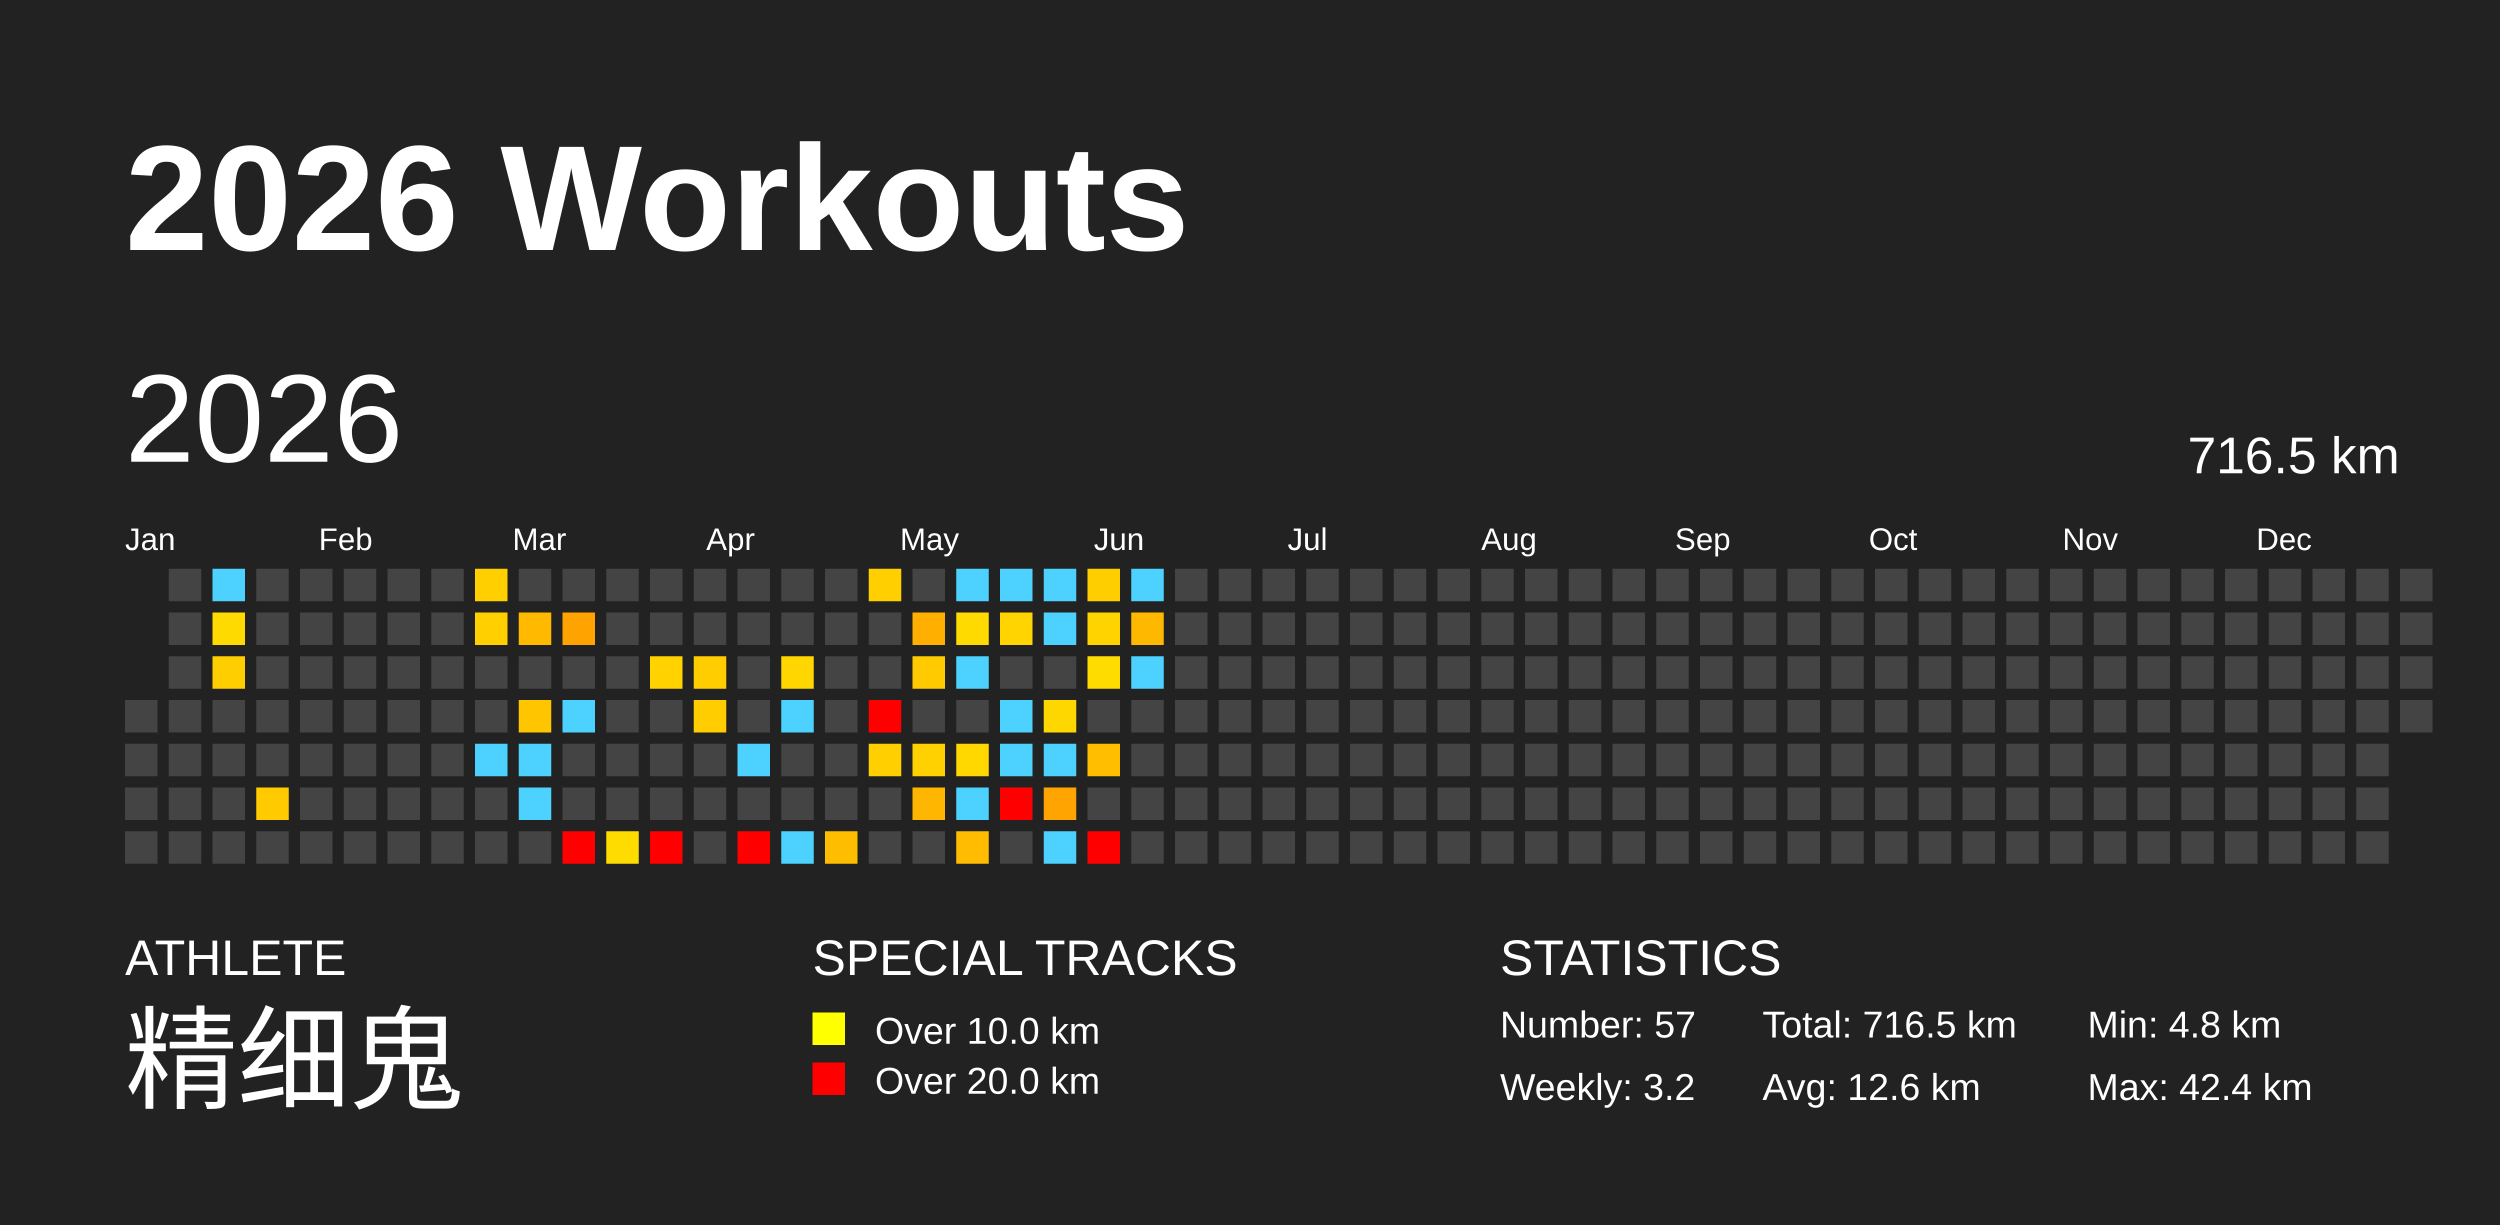
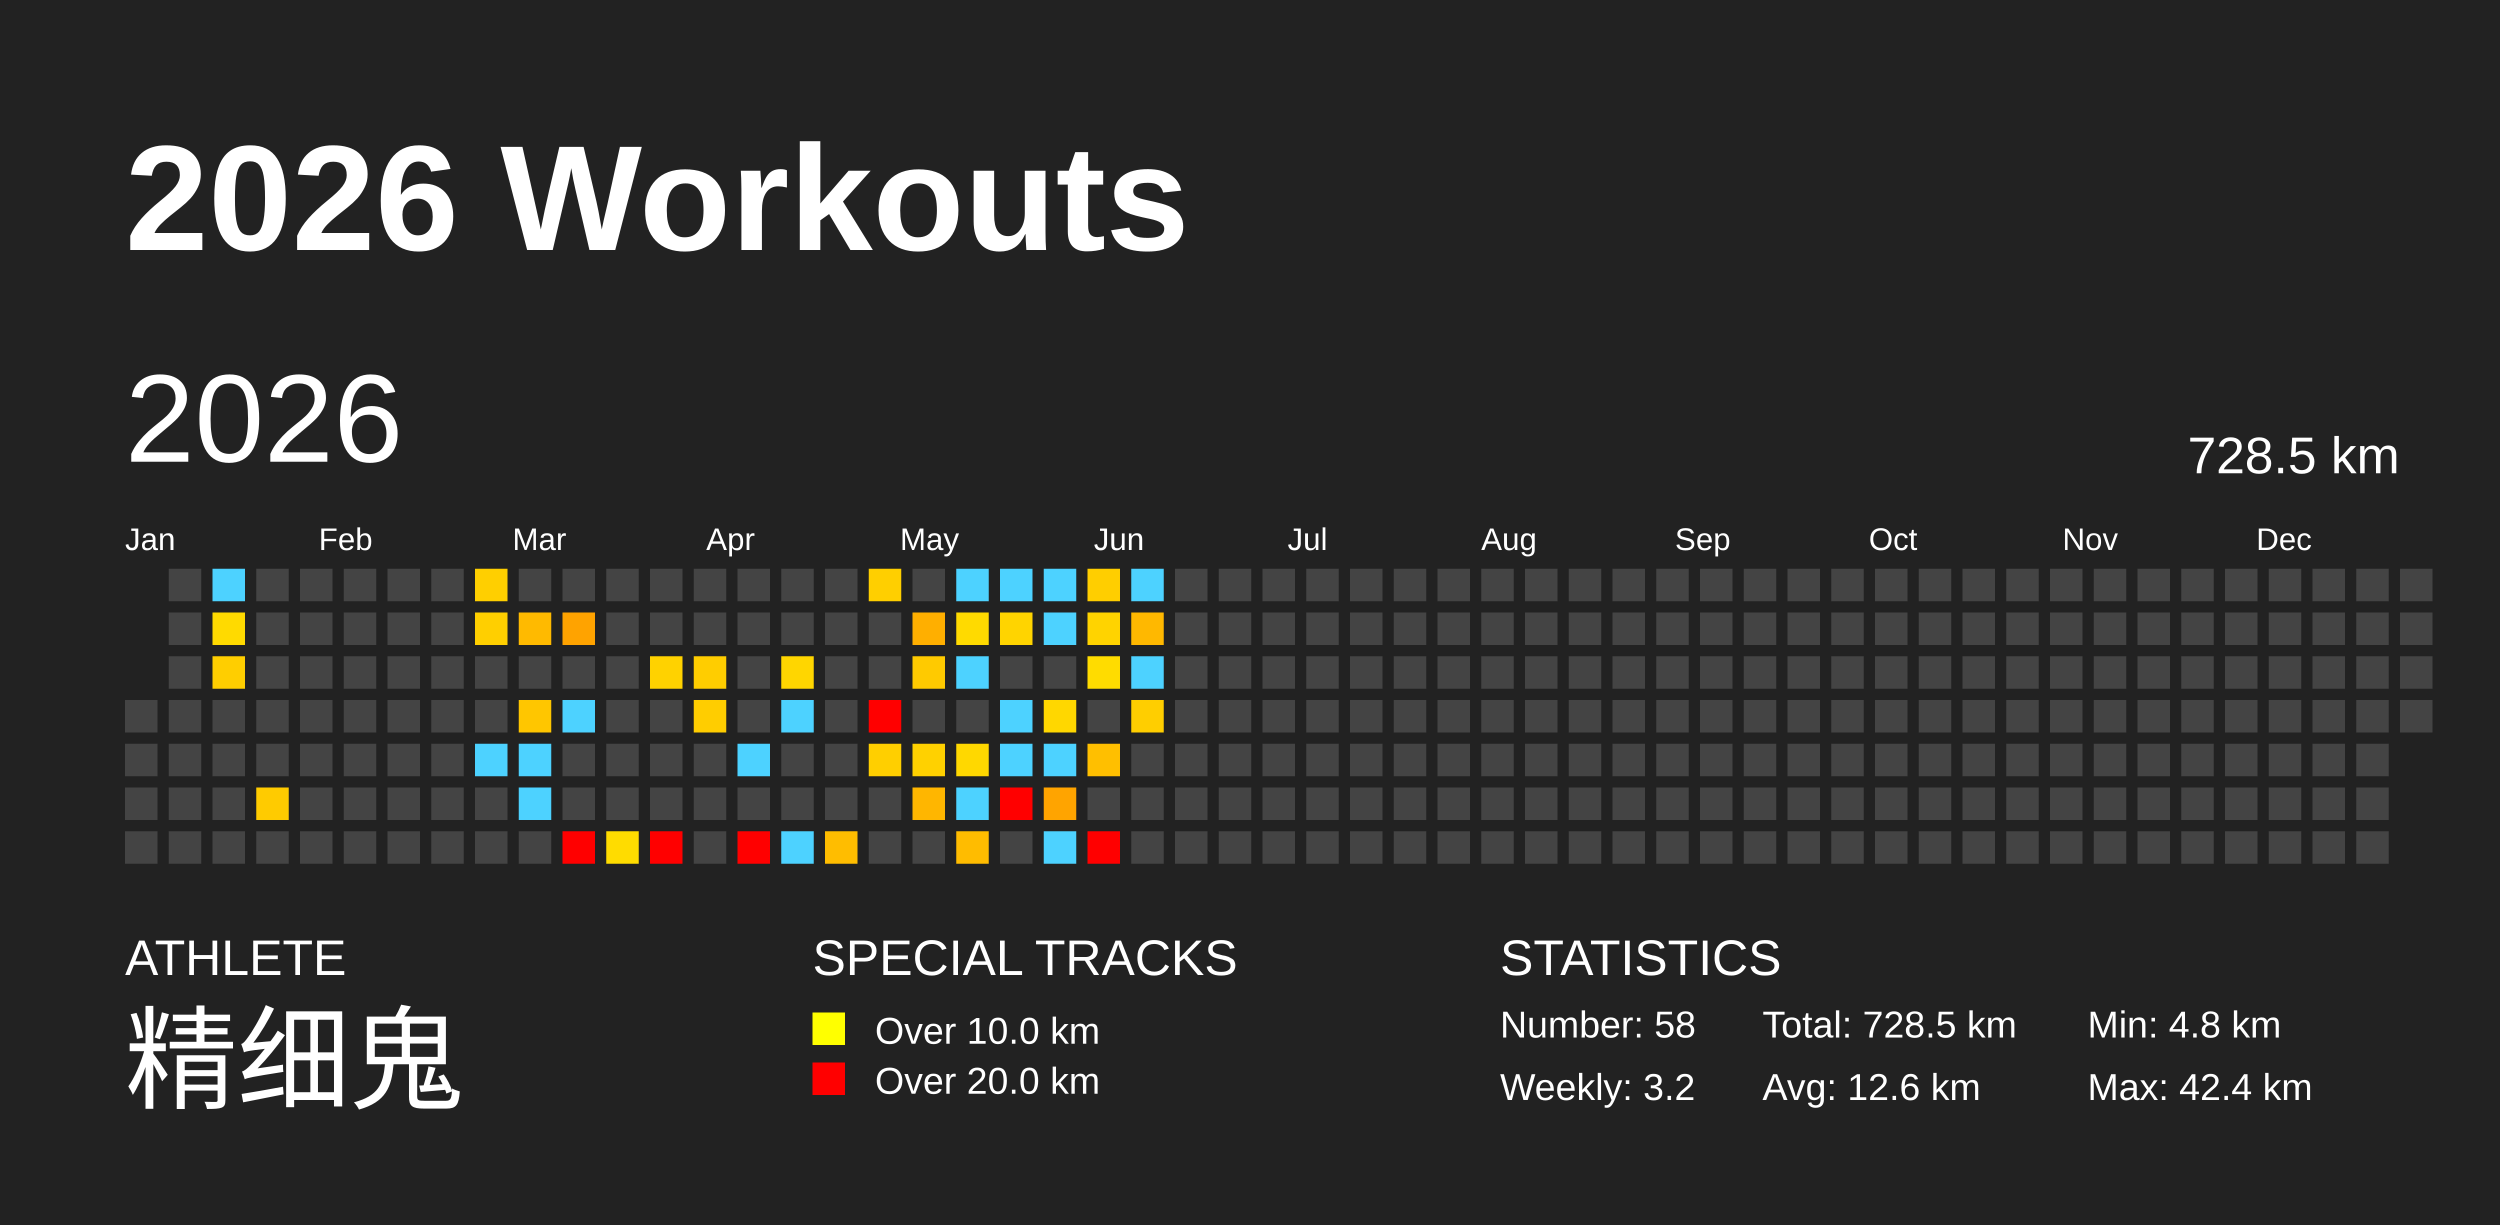
<svg xmlns="http://www.w3.org/2000/svg" baseProfile="full" height="98mm" version="1.1" viewBox="0,0,200,98" width="200mm">
  <defs />
  <rect fill="#222222" height="98" width="200" x="0" y="0" />
  <text fill="#FFFFFF" style="font-size:12px; font-family:Arial; font-weight:bold;" x="10" y="20">2026 Workouts</text>
  <text fill="#FFFFFF" style="font-size:4px; font-family:Arial" x="10" y="78">ATHLETE</text>
  <text fill="#FFFFFF" style="font-size:9px; font-family:Arial" x="10" y="88">精细鬼</text>
  <text fill="#FFFFFF" style="font-size:4px; font-family:Arial" x="65" y="78">SPECIAL TRACKS</text>
  <rect fill="yellow" height="2.6" width="2.6" x="65" y="81" />
  <text fill="#FFFFFF" style="font-size:3px; font-family:Arial" x="70" y="83.5">Over 10.0 km</text>
  <rect fill="red" height="2.6" width="2.6" x="65" y="85" />
  <text fill="#FFFFFF" style="font-size:3px; font-family:Arial" x="70" y="87.5">Over 20.0 km</text>
  <text fill="#FFFFFF" style="font-size:4px; font-family:Arial" x="120" y="78">STATISTICS</text>
-   <text fill="#FFFFFF" style="font-size:3px; font-family:Arial" x="120" y="83">Number: 57</text>
+   <text fill="#FFFFFF" style="font-size:3px; font-family:Arial" x="120" y="83">Number: 58</text>
  <text fill="#FFFFFF" style="font-size:3px; font-family:Arial" x="120" y="88">Weekly: 3.2</text>
-   <text fill="#FFFFFF" style="font-size:3px; font-family:Arial" x="141" y="83">Total: 716.5 km</text>
+   <text fill="#FFFFFF" style="font-size:3px; font-family:Arial" x="141" y="83">Total: 728.5 km</text>
  <text fill="#FFFFFF" style="font-size:3px; font-family:Arial" x="141" y="88">Avg: 12.6 km</text>
  <text fill="#FFFFFF" style="font-size:3px; font-family:Arial" x="167" y="83">Min: 4.8 km</text>
  <text fill="#FFFFFF" style="font-size:3px; font-family:Arial" x="167" y="88">Max: 42.4 km</text>
  <text dominant-baseline="hanging" fill="#FFFFFF" style="font-size:10.0px; font-family:Arial;" x="10" y="30">2026</text>
-   <text dominant-baseline="hanging" fill="#FFFFFF" style="font-size:4.125px; font-family:Arial;" x="175" y="35">716.5 km</text>
+   <text dominant-baseline="hanging" fill="#FFFFFF" style="font-size:4.125px; font-family:Arial;" x="175" y="35">728.5 km</text>
  <text fill="#FFFFFF" style="font-size:2.5px; font-family:Arial" x="10.0" y="44">Jan</text>
  <text fill="#FFFFFF" style="font-size:2.5px; font-family:Arial" x="25.5" y="44">Feb</text>
  <text fill="#FFFFFF" style="font-size:2.5px; font-family:Arial" x="41.0" y="44">Mar</text>
  <text fill="#FFFFFF" style="font-size:2.5px; font-family:Arial" x="56.5" y="44">Apr</text>
  <text fill="#FFFFFF" style="font-size:2.5px; font-family:Arial" x="72.0" y="44">May</text>
  <text fill="#FFFFFF" style="font-size:2.5px; font-family:Arial" x="87.5" y="44">Jun</text>
  <text fill="#FFFFFF" style="font-size:2.5px; font-family:Arial" x="103.0" y="44">Jul</text>
  <text fill="#FFFFFF" style="font-size:2.5px; font-family:Arial" x="118.5" y="44">Aug</text>
  <text fill="#FFFFFF" style="font-size:2.5px; font-family:Arial" x="134.0" y="44">Sep</text>
  <text fill="#FFFFFF" style="font-size:2.5px; font-family:Arial" x="149.5" y="44">Oct</text>
  <text fill="#FFFFFF" style="font-size:2.5px; font-family:Arial" x="165.0" y="44">Nov</text>
  <text fill="#FFFFFF" style="font-size:2.5px; font-family:Arial" x="180.5" y="44">Dec</text>
  <rect fill="#444444" height="2.6" width="2.6" x="10.0" y="56.0" />
  <rect fill="#444444" height="2.6" width="2.6" x="10.0" y="59.5" />
  <rect fill="#444444" height="2.6" width="2.6" x="10.0" y="63.0" />
  <rect fill="#444444" height="2.6" width="2.6" x="10.0" y="66.5" />
  <rect fill="#444444" height="2.6" width="2.6" x="13.5" y="45.5" />
  <rect fill="#444444" height="2.6" width="2.6" x="13.5" y="49.0" />
  <rect fill="#444444" height="2.6" width="2.6" x="13.5" y="52.5" />
  <rect fill="#444444" height="2.6" width="2.6" x="13.5" y="56.0" />
  <rect fill="#444444" height="2.6" width="2.6" x="13.5" y="59.5" />
  <rect fill="#444444" height="2.6" width="2.6" x="13.5" y="63.0" />
  <rect fill="#444444" height="2.6" width="2.6" x="13.5" y="66.5" />
  <rect fill="#4dd2ff" height="2.6" width="2.6" x="17.0" y="45.5" />
  <rect fill="#ffda00" height="2.6" width="2.6" x="17.0" y="49.0" />
  <rect fill="#ffce00" height="2.6" width="2.6" x="17.0" y="52.5" />
  <rect fill="#444444" height="2.6" width="2.6" x="17.0" y="56.0" />
  <rect fill="#444444" height="2.6" width="2.6" x="17.0" y="59.5" />
  <rect fill="#444444" height="2.6" width="2.6" x="17.0" y="63.0" />
  <rect fill="#444444" height="2.6" width="2.6" x="17.0" y="66.5" />
  <rect fill="#444444" height="2.6" width="2.6" x="20.5" y="45.5" />
  <rect fill="#444444" height="2.6" width="2.6" x="20.5" y="49.0" />
  <rect fill="#444444" height="2.6" width="2.6" x="20.5" y="52.5" />
  <rect fill="#444444" height="2.6" width="2.6" x="20.5" y="56.0" />
  <rect fill="#444444" height="2.6" width="2.6" x="20.5" y="59.5" />
  <rect fill="#ffcb00" height="2.6" width="2.6" x="20.5" y="63.0" />
  <rect fill="#444444" height="2.6" width="2.6" x="20.5" y="66.5" />
  <rect fill="#444444" height="2.6" width="2.6" x="24.0" y="45.5" />
  <rect fill="#444444" height="2.6" width="2.6" x="24.0" y="49.0" />
  <rect fill="#444444" height="2.6" width="2.6" x="24.0" y="52.5" />
  <rect fill="#444444" height="2.6" width="2.6" x="24.0" y="56.0" />
  <rect fill="#444444" height="2.6" width="2.6" x="24.0" y="59.5" />
  <rect fill="#444444" height="2.6" width="2.6" x="24.0" y="63.0" />
  <rect fill="#444444" height="2.6" width="2.6" x="24.0" y="66.5" />
  <rect fill="#444444" height="2.6" width="2.6" x="27.5" y="45.5" />
  <rect fill="#444444" height="2.6" width="2.6" x="27.5" y="49.0" />
  <rect fill="#444444" height="2.6" width="2.6" x="27.5" y="52.5" />
  <rect fill="#444444" height="2.6" width="2.6" x="27.5" y="56.0" />
  <rect fill="#444444" height="2.6" width="2.6" x="27.5" y="59.5" />
  <rect fill="#444444" height="2.6" width="2.6" x="27.5" y="63.0" />
  <rect fill="#444444" height="2.6" width="2.6" x="27.5" y="66.5" />
  <rect fill="#444444" height="2.6" width="2.6" x="31.0" y="45.5" />
  <rect fill="#444444" height="2.6" width="2.6" x="31.0" y="49.0" />
  <rect fill="#444444" height="2.6" width="2.6" x="31.0" y="52.5" />
  <rect fill="#444444" height="2.6" width="2.6" x="31.0" y="56.0" />
  <rect fill="#444444" height="2.6" width="2.6" x="31.0" y="59.5" />
  <rect fill="#444444" height="2.6" width="2.6" x="31.0" y="63.0" />
  <rect fill="#444444" height="2.6" width="2.6" x="31.0" y="66.5" />
  <rect fill="#444444" height="2.6" width="2.6" x="34.5" y="45.5" />
  <rect fill="#444444" height="2.6" width="2.6" x="34.5" y="49.0" />
  <rect fill="#444444" height="2.6" width="2.6" x="34.5" y="52.5" />
  <rect fill="#444444" height="2.6" width="2.6" x="34.5" y="56.0" />
  <rect fill="#444444" height="2.6" width="2.6" x="34.5" y="59.5" />
  <rect fill="#444444" height="2.6" width="2.6" x="34.5" y="63.0" />
  <rect fill="#444444" height="2.6" width="2.6" x="34.5" y="66.5" />
  <rect fill="#ffcf00" height="2.6" width="2.6" x="38.0" y="45.5" />
  <rect fill="#ffcf00" height="2.6" width="2.6" x="38.0" y="49.0" />
  <rect fill="#444444" height="2.6" width="2.6" x="38.0" y="52.5" />
  <rect fill="#444444" height="2.6" width="2.6" x="38.0" y="56.0" />
  <rect fill="#4dd2ff" height="2.6" width="2.6" x="38.0" y="59.5" />
  <rect fill="#444444" height="2.6" width="2.6" x="38.0" y="63.0" />
  <rect fill="#444444" height="2.6" width="2.6" x="38.0" y="66.5" />
  <rect fill="#444444" height="2.6" width="2.6" x="41.5" y="45.5" />
  <rect fill="#ffba00" height="2.6" width="2.6" x="41.5" y="49.0" />
  <rect fill="#444444" height="2.6" width="2.6" x="41.5" y="52.5" />
  <rect fill="#ffc600" height="2.6" width="2.6" x="41.5" y="56.0" />
  <rect fill="#4dd2ff" height="2.6" width="2.6" x="41.5" y="59.5" />
  <rect fill="#4dd2ff" height="2.6" width="2.6" x="41.5" y="63.0" />
  <rect fill="#444444" height="2.6" width="2.6" x="41.5" y="66.5" />
  <rect fill="#444444" height="2.6" width="2.6" x="45.0" y="45.5" />
  <rect fill="#ffa300" height="2.6" width="2.6" x="45.0" y="49.0" />
  <rect fill="#444444" height="2.6" width="2.6" x="45.0" y="52.5" />
  <rect fill="#4dd2ff" height="2.6" width="2.6" x="45.0" y="56.0" />
  <rect fill="#444444" height="2.6" width="2.6" x="45.0" y="59.5" />
  <rect fill="#444444" height="2.6" width="2.6" x="45.0" y="63.0" />
  <rect fill="red" height="2.6" width="2.6" x="45.0" y="66.5" />
  <rect fill="#444444" height="2.6" width="2.6" x="48.5" y="45.5" />
  <rect fill="#444444" height="2.6" width="2.6" x="48.5" y="49.0" />
  <rect fill="#444444" height="2.6" width="2.6" x="48.5" y="52.5" />
  <rect fill="#444444" height="2.6" width="2.6" x="48.5" y="56.0" />
  <rect fill="#444444" height="2.6" width="2.6" x="48.5" y="59.5" />
  <rect fill="#444444" height="2.6" width="2.6" x="48.5" y="63.0" />
  <rect fill="#ffdc00" height="2.6" width="2.6" x="48.5" y="66.5" />
  <rect fill="#444444" height="2.6" width="2.6" x="52.0" y="45.5" />
  <rect fill="#444444" height="2.6" width="2.6" x="52.0" y="49.0" />
  <rect fill="#ffd200" height="2.6" width="2.6" x="52.0" y="52.5" />
  <rect fill="#444444" height="2.6" width="2.6" x="52.0" y="56.0" />
  <rect fill="#444444" height="2.6" width="2.6" x="52.0" y="59.5" />
  <rect fill="#444444" height="2.6" width="2.6" x="52.0" y="63.0" />
  <rect fill="red" height="2.6" width="2.6" x="52.0" y="66.5" />
  <rect fill="#444444" height="2.6" width="2.6" x="55.5" y="45.5" />
  <rect fill="#444444" height="2.6" width="2.6" x="55.5" y="49.0" />
  <rect fill="#ffcd00" height="2.6" width="2.6" x="55.5" y="52.5" />
  <rect fill="#ffcd00" height="2.6" width="2.6" x="55.5" y="56.0" />
  <rect fill="#444444" height="2.6" width="2.6" x="55.5" y="59.5" />
  <rect fill="#444444" height="2.6" width="2.6" x="55.5" y="63.0" />
  <rect fill="#444444" height="2.6" width="2.6" x="55.5" y="66.5" />
  <rect fill="#444444" height="2.6" width="2.6" x="59.0" y="45.5" />
  <rect fill="#444444" height="2.6" width="2.6" x="59.0" y="49.0" />
  <rect fill="#444444" height="2.6" width="2.6" x="59.0" y="52.5" />
  <rect fill="#444444" height="2.6" width="2.6" x="59.0" y="56.0" />
  <rect fill="#4dd2ff" height="2.6" width="2.6" x="59.0" y="59.5" />
  <rect fill="#444444" height="2.6" width="2.6" x="59.0" y="63.0" />
  <rect fill="red" height="2.6" width="2.6" x="59.0" y="66.5" />
  <rect fill="#444444" height="2.6" width="2.6" x="62.5" y="45.5" />
  <rect fill="#444444" height="2.6" width="2.6" x="62.5" y="49.0" />
  <rect fill="#ffd600" height="2.6" width="2.6" x="62.5" y="52.5" />
  <rect fill="#4dd2ff" height="2.6" width="2.6" x="62.5" y="56.0" />
  <rect fill="#444444" height="2.6" width="2.6" x="62.5" y="59.5" />
  <rect fill="#444444" height="2.6" width="2.6" x="62.5" y="63.0" />
  <rect fill="#4dd2ff" height="2.6" width="2.6" x="62.5" y="66.5" />
  <rect fill="#444444" height="2.6" width="2.6" x="66.0" y="45.5" />
  <rect fill="#444444" height="2.6" width="2.6" x="66.0" y="49.0" />
  <rect fill="#444444" height="2.6" width="2.6" x="66.0" y="52.5" />
  <rect fill="#444444" height="2.6" width="2.6" x="66.0" y="56.0" />
  <rect fill="#444444" height="2.6" width="2.6" x="66.0" y="59.5" />
  <rect fill="#444444" height="2.6" width="2.6" x="66.0" y="63.0" />
  <rect fill="#ffbd00" height="2.6" width="2.6" x="66.0" y="66.5" />
  <rect fill="#ffcf00" height="2.6" width="2.6" x="69.5" y="45.5" />
  <rect fill="#444444" height="2.6" width="2.6" x="69.5" y="49.0" />
  <rect fill="#444444" height="2.6" width="2.6" x="69.5" y="52.5" />
  <rect fill="red" height="2.6" width="2.6" x="69.5" y="56.0" />
  <rect fill="#ffcf00" height="2.6" width="2.6" x="69.5" y="59.5" />
  <rect fill="#444444" height="2.6" width="2.6" x="69.5" y="63.0" />
  <rect fill="#444444" height="2.6" width="2.6" x="69.5" y="66.5" />
  <rect fill="#444444" height="2.6" width="2.6" x="73.0" y="45.5" />
  <rect fill="#ffaf00" height="2.6" width="2.6" x="73.0" y="49.0" />
  <rect fill="#ffca00" height="2.6" width="2.6" x="73.0" y="52.5" />
  <rect fill="#444444" height="2.6" width="2.6" x="73.0" y="56.0" />
  <rect fill="#ffd100" height="2.6" width="2.6" x="73.0" y="59.5" />
  <rect fill="#ffb600" height="2.6" width="2.6" x="73.0" y="63.0" />
  <rect fill="#444444" height="2.6" width="2.6" x="73.0" y="66.5" />
  <rect fill="#4dd2ff" height="2.6" width="2.6" x="76.5" y="45.5" />
  <rect fill="#ffda00" height="2.6" width="2.6" x="76.5" y="49.0" />
  <rect fill="#4dd2ff" height="2.6" width="2.6" x="76.5" y="52.5" />
  <rect fill="#444444" height="2.6" width="2.6" x="76.5" y="56.0" />
  <rect fill="#ffd800" height="2.6" width="2.6" x="76.5" y="59.5" />
  <rect fill="#4dd2ff" height="2.6" width="2.6" x="76.5" y="63.0" />
  <rect fill="#ffbc00" height="2.6" width="2.6" x="76.5" y="66.5" />
  <rect fill="#4dd2ff" height="2.6" width="2.6" x="80.0" y="45.5" />
  <rect fill="#ffd400" height="2.6" width="2.6" x="80.0" y="49.0" />
  <rect fill="#444444" height="2.6" width="2.6" x="80.0" y="52.5" />
  <rect fill="#4dd2ff" height="2.6" width="2.6" x="80.0" y="56.0" />
  <rect fill="#4dd2ff" height="2.6" width="2.6" x="80.0" y="59.5" />
  <rect fill="red" height="2.6" width="2.6" x="80.0" y="63.0" />
  <rect fill="#444444" height="2.6" width="2.6" x="80.0" y="66.5" />
  <rect fill="#4dd2ff" height="2.6" width="2.6" x="83.5" y="45.5" />
  <rect fill="#4dd2ff" height="2.6" width="2.6" x="83.5" y="49.0" />
  <rect fill="#444444" height="2.6" width="2.6" x="83.5" y="52.5" />
  <rect fill="#ffd700" height="2.6" width="2.6" x="83.5" y="56.0" />
  <rect fill="#4dd2ff" height="2.6" width="2.6" x="83.5" y="59.5" />
  <rect fill="#ffa400" height="2.6" width="2.6" x="83.5" y="63.0" />
  <rect fill="#4dd2ff" height="2.6" width="2.6" x="83.5" y="66.5" />
  <rect fill="#ffce00" height="2.6" width="2.6" x="87.0" y="45.5" />
  <rect fill="#ffd300" height="2.6" width="2.6" x="87.0" y="49.0" />
  <rect fill="#ffdc00" height="2.6" width="2.6" x="87.0" y="52.5" />
  <rect fill="#444444" height="2.6" width="2.6" x="87.0" y="56.0" />
  <rect fill="#ffbf00" height="2.6" width="2.6" x="87.0" y="59.5" />
  <rect fill="#444444" height="2.6" width="2.6" x="87.0" y="63.0" />
  <rect fill="red" height="2.6" width="2.6" x="87.0" y="66.5" />
  <rect fill="#4dd2ff" height="2.6" width="2.6" x="90.5" y="45.5" />
  <rect fill="#ffb800" height="2.6" width="2.6" x="90.5" y="49.0" />
  <rect fill="#4dd2ff" height="2.6" width="2.6" x="90.5" y="52.5" />
-   <rect fill="#444444" height="2.6" width="2.6" x="90.5" y="56.0" />
+   <rect fill="#ffce00" height="2.6" width="2.6" x="90.5" y="56.0" />
  <rect fill="#444444" height="2.6" width="2.6" x="90.5" y="59.5" />
  <rect fill="#444444" height="2.6" width="2.6" x="90.5" y="63.0" />
  <rect fill="#444444" height="2.6" width="2.6" x="90.5" y="66.5" />
  <rect fill="#444444" height="2.6" width="2.6" x="94.0" y="45.5" />
  <rect fill="#444444" height="2.6" width="2.6" x="94.0" y="49.0" />
  <rect fill="#444444" height="2.6" width="2.6" x="94.0" y="52.5" />
  <rect fill="#444444" height="2.6" width="2.6" x="94.0" y="56.0" />
  <rect fill="#444444" height="2.6" width="2.6" x="94.0" y="59.5" />
  <rect fill="#444444" height="2.6" width="2.6" x="94.0" y="63.0" />
  <rect fill="#444444" height="2.6" width="2.6" x="94.0" y="66.5" />
  <rect fill="#444444" height="2.6" width="2.6" x="97.5" y="45.5" />
  <rect fill="#444444" height="2.6" width="2.6" x="97.5" y="49.0" />
  <rect fill="#444444" height="2.6" width="2.6" x="97.5" y="52.5" />
  <rect fill="#444444" height="2.6" width="2.6" x="97.5" y="56.0" />
  <rect fill="#444444" height="2.6" width="2.6" x="97.5" y="59.5" />
  <rect fill="#444444" height="2.6" width="2.6" x="97.5" y="63.0" />
  <rect fill="#444444" height="2.6" width="2.6" x="97.5" y="66.5" />
  <rect fill="#444444" height="2.6" width="2.6" x="101.0" y="45.5" />
  <rect fill="#444444" height="2.6" width="2.6" x="101.0" y="49.0" />
  <rect fill="#444444" height="2.6" width="2.6" x="101.0" y="52.5" />
  <rect fill="#444444" height="2.6" width="2.6" x="101.0" y="56.0" />
  <rect fill="#444444" height="2.6" width="2.6" x="101.0" y="59.5" />
  <rect fill="#444444" height="2.6" width="2.6" x="101.0" y="63.0" />
  <rect fill="#444444" height="2.6" width="2.6" x="101.0" y="66.5" />
  <rect fill="#444444" height="2.6" width="2.6" x="104.5" y="45.5" />
  <rect fill="#444444" height="2.6" width="2.6" x="104.5" y="49.0" />
  <rect fill="#444444" height="2.6" width="2.6" x="104.5" y="52.5" />
  <rect fill="#444444" height="2.6" width="2.6" x="104.5" y="56.0" />
  <rect fill="#444444" height="2.6" width="2.6" x="104.5" y="59.5" />
  <rect fill="#444444" height="2.6" width="2.6" x="104.5" y="63.0" />
  <rect fill="#444444" height="2.6" width="2.6" x="104.5" y="66.5" />
  <rect fill="#444444" height="2.6" width="2.6" x="108.0" y="45.5" />
  <rect fill="#444444" height="2.6" width="2.6" x="108.0" y="49.0" />
  <rect fill="#444444" height="2.6" width="2.6" x="108.0" y="52.5" />
  <rect fill="#444444" height="2.6" width="2.6" x="108.0" y="56.0" />
  <rect fill="#444444" height="2.6" width="2.6" x="108.0" y="59.5" />
  <rect fill="#444444" height="2.6" width="2.6" x="108.0" y="63.0" />
  <rect fill="#444444" height="2.6" width="2.6" x="108.0" y="66.5" />
  <rect fill="#444444" height="2.6" width="2.6" x="111.5" y="45.5" />
  <rect fill="#444444" height="2.6" width="2.6" x="111.5" y="49.0" />
  <rect fill="#444444" height="2.6" width="2.6" x="111.5" y="52.5" />
  <rect fill="#444444" height="2.6" width="2.6" x="111.5" y="56.0" />
  <rect fill="#444444" height="2.6" width="2.6" x="111.5" y="59.5" />
  <rect fill="#444444" height="2.6" width="2.6" x="111.5" y="63.0" />
  <rect fill="#444444" height="2.6" width="2.6" x="111.5" y="66.5" />
  <rect fill="#444444" height="2.6" width="2.6" x="115.0" y="45.5" />
  <rect fill="#444444" height="2.6" width="2.6" x="115.0" y="49.0" />
  <rect fill="#444444" height="2.6" width="2.6" x="115.0" y="52.5" />
  <rect fill="#444444" height="2.6" width="2.6" x="115.0" y="56.0" />
  <rect fill="#444444" height="2.6" width="2.6" x="115.0" y="59.5" />
  <rect fill="#444444" height="2.6" width="2.6" x="115.0" y="63.0" />
  <rect fill="#444444" height="2.6" width="2.6" x="115.0" y="66.5" />
  <rect fill="#444444" height="2.6" width="2.6" x="118.5" y="45.5" />
  <rect fill="#444444" height="2.6" width="2.6" x="118.5" y="49.0" />
  <rect fill="#444444" height="2.6" width="2.6" x="118.5" y="52.5" />
  <rect fill="#444444" height="2.6" width="2.6" x="118.5" y="56.0" />
  <rect fill="#444444" height="2.6" width="2.6" x="118.5" y="59.5" />
  <rect fill="#444444" height="2.6" width="2.6" x="118.5" y="63.0" />
  <rect fill="#444444" height="2.6" width="2.6" x="118.5" y="66.5" />
  <rect fill="#444444" height="2.6" width="2.6" x="122.0" y="45.5" />
  <rect fill="#444444" height="2.6" width="2.6" x="122.0" y="49.0" />
  <rect fill="#444444" height="2.6" width="2.6" x="122.0" y="52.5" />
  <rect fill="#444444" height="2.6" width="2.6" x="122.0" y="56.0" />
  <rect fill="#444444" height="2.6" width="2.6" x="122.0" y="59.5" />
  <rect fill="#444444" height="2.6" width="2.6" x="122.0" y="63.0" />
  <rect fill="#444444" height="2.6" width="2.6" x="122.0" y="66.5" />
  <rect fill="#444444" height="2.6" width="2.6" x="125.5" y="45.5" />
  <rect fill="#444444" height="2.6" width="2.6" x="125.5" y="49.0" />
  <rect fill="#444444" height="2.6" width="2.6" x="125.5" y="52.5" />
  <rect fill="#444444" height="2.6" width="2.6" x="125.5" y="56.0" />
  <rect fill="#444444" height="2.6" width="2.6" x="125.5" y="59.5" />
  <rect fill="#444444" height="2.6" width="2.6" x="125.5" y="63.0" />
  <rect fill="#444444" height="2.6" width="2.6" x="125.5" y="66.5" />
  <rect fill="#444444" height="2.6" width="2.6" x="129.0" y="45.5" />
  <rect fill="#444444" height="2.6" width="2.6" x="129.0" y="49.0" />
  <rect fill="#444444" height="2.6" width="2.6" x="129.0" y="52.5" />
  <rect fill="#444444" height="2.6" width="2.6" x="129.0" y="56.0" />
  <rect fill="#444444" height="2.6" width="2.6" x="129.0" y="59.5" />
  <rect fill="#444444" height="2.6" width="2.6" x="129.0" y="63.0" />
  <rect fill="#444444" height="2.6" width="2.6" x="129.0" y="66.5" />
  <rect fill="#444444" height="2.6" width="2.6" x="132.5" y="45.5" />
  <rect fill="#444444" height="2.6" width="2.6" x="132.5" y="49.0" />
  <rect fill="#444444" height="2.6" width="2.6" x="132.5" y="52.5" />
  <rect fill="#444444" height="2.6" width="2.6" x="132.5" y="56.0" />
  <rect fill="#444444" height="2.6" width="2.6" x="132.5" y="59.5" />
  <rect fill="#444444" height="2.6" width="2.6" x="132.5" y="63.0" />
  <rect fill="#444444" height="2.6" width="2.6" x="132.5" y="66.5" />
  <rect fill="#444444" height="2.6" width="2.6" x="136.0" y="45.5" />
  <rect fill="#444444" height="2.6" width="2.6" x="136.0" y="49.0" />
  <rect fill="#444444" height="2.6" width="2.6" x="136.0" y="52.5" />
  <rect fill="#444444" height="2.6" width="2.6" x="136.0" y="56.0" />
  <rect fill="#444444" height="2.6" width="2.6" x="136.0" y="59.5" />
  <rect fill="#444444" height="2.6" width="2.6" x="136.0" y="63.0" />
  <rect fill="#444444" height="2.6" width="2.6" x="136.0" y="66.5" />
  <rect fill="#444444" height="2.6" width="2.6" x="139.5" y="45.5" />
  <rect fill="#444444" height="2.6" width="2.6" x="139.5" y="49.0" />
  <rect fill="#444444" height="2.6" width="2.6" x="139.5" y="52.5" />
  <rect fill="#444444" height="2.6" width="2.6" x="139.5" y="56.0" />
  <rect fill="#444444" height="2.6" width="2.6" x="139.5" y="59.5" />
  <rect fill="#444444" height="2.6" width="2.6" x="139.5" y="63.0" />
  <rect fill="#444444" height="2.6" width="2.6" x="139.5" y="66.5" />
  <rect fill="#444444" height="2.6" width="2.6" x="143.0" y="45.5" />
  <rect fill="#444444" height="2.6" width="2.6" x="143.0" y="49.0" />
  <rect fill="#444444" height="2.6" width="2.6" x="143.0" y="52.5" />
  <rect fill="#444444" height="2.6" width="2.6" x="143.0" y="56.0" />
  <rect fill="#444444" height="2.6" width="2.6" x="143.0" y="59.5" />
  <rect fill="#444444" height="2.6" width="2.6" x="143.0" y="63.0" />
  <rect fill="#444444" height="2.6" width="2.6" x="143.0" y="66.5" />
  <rect fill="#444444" height="2.6" width="2.6" x="146.5" y="45.5" />
  <rect fill="#444444" height="2.6" width="2.6" x="146.5" y="49.0" />
  <rect fill="#444444" height="2.6" width="2.6" x="146.5" y="52.5" />
  <rect fill="#444444" height="2.6" width="2.6" x="146.5" y="56.0" />
  <rect fill="#444444" height="2.6" width="2.6" x="146.5" y="59.5" />
  <rect fill="#444444" height="2.6" width="2.6" x="146.5" y="63.0" />
  <rect fill="#444444" height="2.6" width="2.6" x="146.5" y="66.5" />
  <rect fill="#444444" height="2.6" width="2.6" x="150.0" y="45.5" />
  <rect fill="#444444" height="2.6" width="2.6" x="150.0" y="49.0" />
  <rect fill="#444444" height="2.6" width="2.6" x="150.0" y="52.5" />
  <rect fill="#444444" height="2.6" width="2.6" x="150.0" y="56.0" />
  <rect fill="#444444" height="2.6" width="2.6" x="150.0" y="59.5" />
  <rect fill="#444444" height="2.6" width="2.6" x="150.0" y="63.0" />
  <rect fill="#444444" height="2.6" width="2.6" x="150.0" y="66.5" />
  <rect fill="#444444" height="2.6" width="2.6" x="153.5" y="45.5" />
  <rect fill="#444444" height="2.6" width="2.6" x="153.5" y="49.0" />
  <rect fill="#444444" height="2.6" width="2.6" x="153.5" y="52.5" />
  <rect fill="#444444" height="2.6" width="2.6" x="153.5" y="56.0" />
  <rect fill="#444444" height="2.6" width="2.6" x="153.5" y="59.5" />
  <rect fill="#444444" height="2.6" width="2.6" x="153.5" y="63.0" />
  <rect fill="#444444" height="2.6" width="2.6" x="153.5" y="66.5" />
  <rect fill="#444444" height="2.6" width="2.6" x="157.0" y="45.5" />
  <rect fill="#444444" height="2.6" width="2.6" x="157.0" y="49.0" />
  <rect fill="#444444" height="2.6" width="2.6" x="157.0" y="52.5" />
  <rect fill="#444444" height="2.6" width="2.6" x="157.0" y="56.0" />
  <rect fill="#444444" height="2.6" width="2.6" x="157.0" y="59.5" />
  <rect fill="#444444" height="2.6" width="2.6" x="157.0" y="63.0" />
  <rect fill="#444444" height="2.6" width="2.6" x="157.0" y="66.5" />
  <rect fill="#444444" height="2.6" width="2.6" x="160.5" y="45.5" />
  <rect fill="#444444" height="2.6" width="2.6" x="160.5" y="49.0" />
  <rect fill="#444444" height="2.6" width="2.6" x="160.5" y="52.5" />
  <rect fill="#444444" height="2.6" width="2.6" x="160.5" y="56.0" />
  <rect fill="#444444" height="2.6" width="2.6" x="160.5" y="59.5" />
  <rect fill="#444444" height="2.6" width="2.6" x="160.5" y="63.0" />
  <rect fill="#444444" height="2.6" width="2.6" x="160.5" y="66.5" />
  <rect fill="#444444" height="2.6" width="2.6" x="164.0" y="45.5" />
  <rect fill="#444444" height="2.6" width="2.6" x="164.0" y="49.0" />
  <rect fill="#444444" height="2.6" width="2.6" x="164.0" y="52.5" />
  <rect fill="#444444" height="2.6" width="2.6" x="164.0" y="56.0" />
  <rect fill="#444444" height="2.6" width="2.6" x="164.0" y="59.5" />
  <rect fill="#444444" height="2.6" width="2.6" x="164.0" y="63.0" />
  <rect fill="#444444" height="2.6" width="2.6" x="164.0" y="66.5" />
  <rect fill="#444444" height="2.6" width="2.6" x="167.5" y="45.5" />
  <rect fill="#444444" height="2.6" width="2.6" x="167.5" y="49.0" />
  <rect fill="#444444" height="2.6" width="2.6" x="167.5" y="52.5" />
  <rect fill="#444444" height="2.6" width="2.6" x="167.5" y="56.0" />
  <rect fill="#444444" height="2.6" width="2.6" x="167.5" y="59.5" />
  <rect fill="#444444" height="2.6" width="2.6" x="167.5" y="63.0" />
  <rect fill="#444444" height="2.6" width="2.6" x="167.5" y="66.5" />
  <rect fill="#444444" height="2.6" width="2.6" x="171.0" y="45.5" />
  <rect fill="#444444" height="2.6" width="2.6" x="171.0" y="49.0" />
  <rect fill="#444444" height="2.6" width="2.6" x="171.0" y="52.5" />
  <rect fill="#444444" height="2.6" width="2.6" x="171.0" y="56.0" />
  <rect fill="#444444" height="2.6" width="2.6" x="171.0" y="59.5" />
  <rect fill="#444444" height="2.6" width="2.6" x="171.0" y="63.0" />
  <rect fill="#444444" height="2.6" width="2.6" x="171.0" y="66.5" />
  <rect fill="#444444" height="2.6" width="2.6" x="174.5" y="45.5" />
  <rect fill="#444444" height="2.6" width="2.6" x="174.5" y="49.0" />
  <rect fill="#444444" height="2.6" width="2.6" x="174.5" y="52.5" />
  <rect fill="#444444" height="2.6" width="2.6" x="174.5" y="56.0" />
  <rect fill="#444444" height="2.6" width="2.6" x="174.5" y="59.5" />
  <rect fill="#444444" height="2.6" width="2.6" x="174.5" y="63.0" />
  <rect fill="#444444" height="2.6" width="2.6" x="174.5" y="66.5" />
  <rect fill="#444444" height="2.6" width="2.6" x="178.0" y="45.5" />
  <rect fill="#444444" height="2.6" width="2.6" x="178.0" y="49.0" />
  <rect fill="#444444" height="2.6" width="2.6" x="178.0" y="52.5" />
  <rect fill="#444444" height="2.6" width="2.6" x="178.0" y="56.0" />
  <rect fill="#444444" height="2.6" width="2.6" x="178.0" y="59.5" />
  <rect fill="#444444" height="2.6" width="2.6" x="178.0" y="63.0" />
  <rect fill="#444444" height="2.6" width="2.6" x="178.0" y="66.5" />
  <rect fill="#444444" height="2.6" width="2.6" x="181.5" y="45.5" />
  <rect fill="#444444" height="2.6" width="2.6" x="181.5" y="49.0" />
  <rect fill="#444444" height="2.6" width="2.6" x="181.5" y="52.5" />
  <rect fill="#444444" height="2.6" width="2.6" x="181.5" y="56.0" />
  <rect fill="#444444" height="2.6" width="2.6" x="181.5" y="59.5" />
  <rect fill="#444444" height="2.6" width="2.6" x="181.5" y="63.0" />
  <rect fill="#444444" height="2.6" width="2.6" x="181.5" y="66.5" />
  <rect fill="#444444" height="2.6" width="2.6" x="185.0" y="45.5" />
  <rect fill="#444444" height="2.6" width="2.6" x="185.0" y="49.0" />
  <rect fill="#444444" height="2.6" width="2.6" x="185.0" y="52.5" />
  <rect fill="#444444" height="2.6" width="2.6" x="185.0" y="56.0" />
  <rect fill="#444444" height="2.6" width="2.6" x="185.0" y="59.5" />
  <rect fill="#444444" height="2.6" width="2.6" x="185.0" y="63.0" />
  <rect fill="#444444" height="2.6" width="2.6" x="185.0" y="66.5" />
  <rect fill="#444444" height="2.6" width="2.6" x="188.5" y="45.5" />
  <rect fill="#444444" height="2.6" width="2.6" x="188.5" y="49.0" />
  <rect fill="#444444" height="2.6" width="2.6" x="188.5" y="52.5" />
  <rect fill="#444444" height="2.6" width="2.6" x="188.5" y="56.0" />
  <rect fill="#444444" height="2.6" width="2.6" x="188.5" y="59.5" />
  <rect fill="#444444" height="2.6" width="2.6" x="188.5" y="63.0" />
  <rect fill="#444444" height="2.6" width="2.6" x="188.5" y="66.5" />
  <rect fill="#444444" height="2.6" width="2.6" x="192.0" y="45.5" />
  <rect fill="#444444" height="2.6" width="2.6" x="192.0" y="49.0" />
  <rect fill="#444444" height="2.6" width="2.6" x="192.0" y="52.5" />
  <rect fill="#444444" height="2.6" width="2.6" x="192.0" y="56.0" />
</svg>
